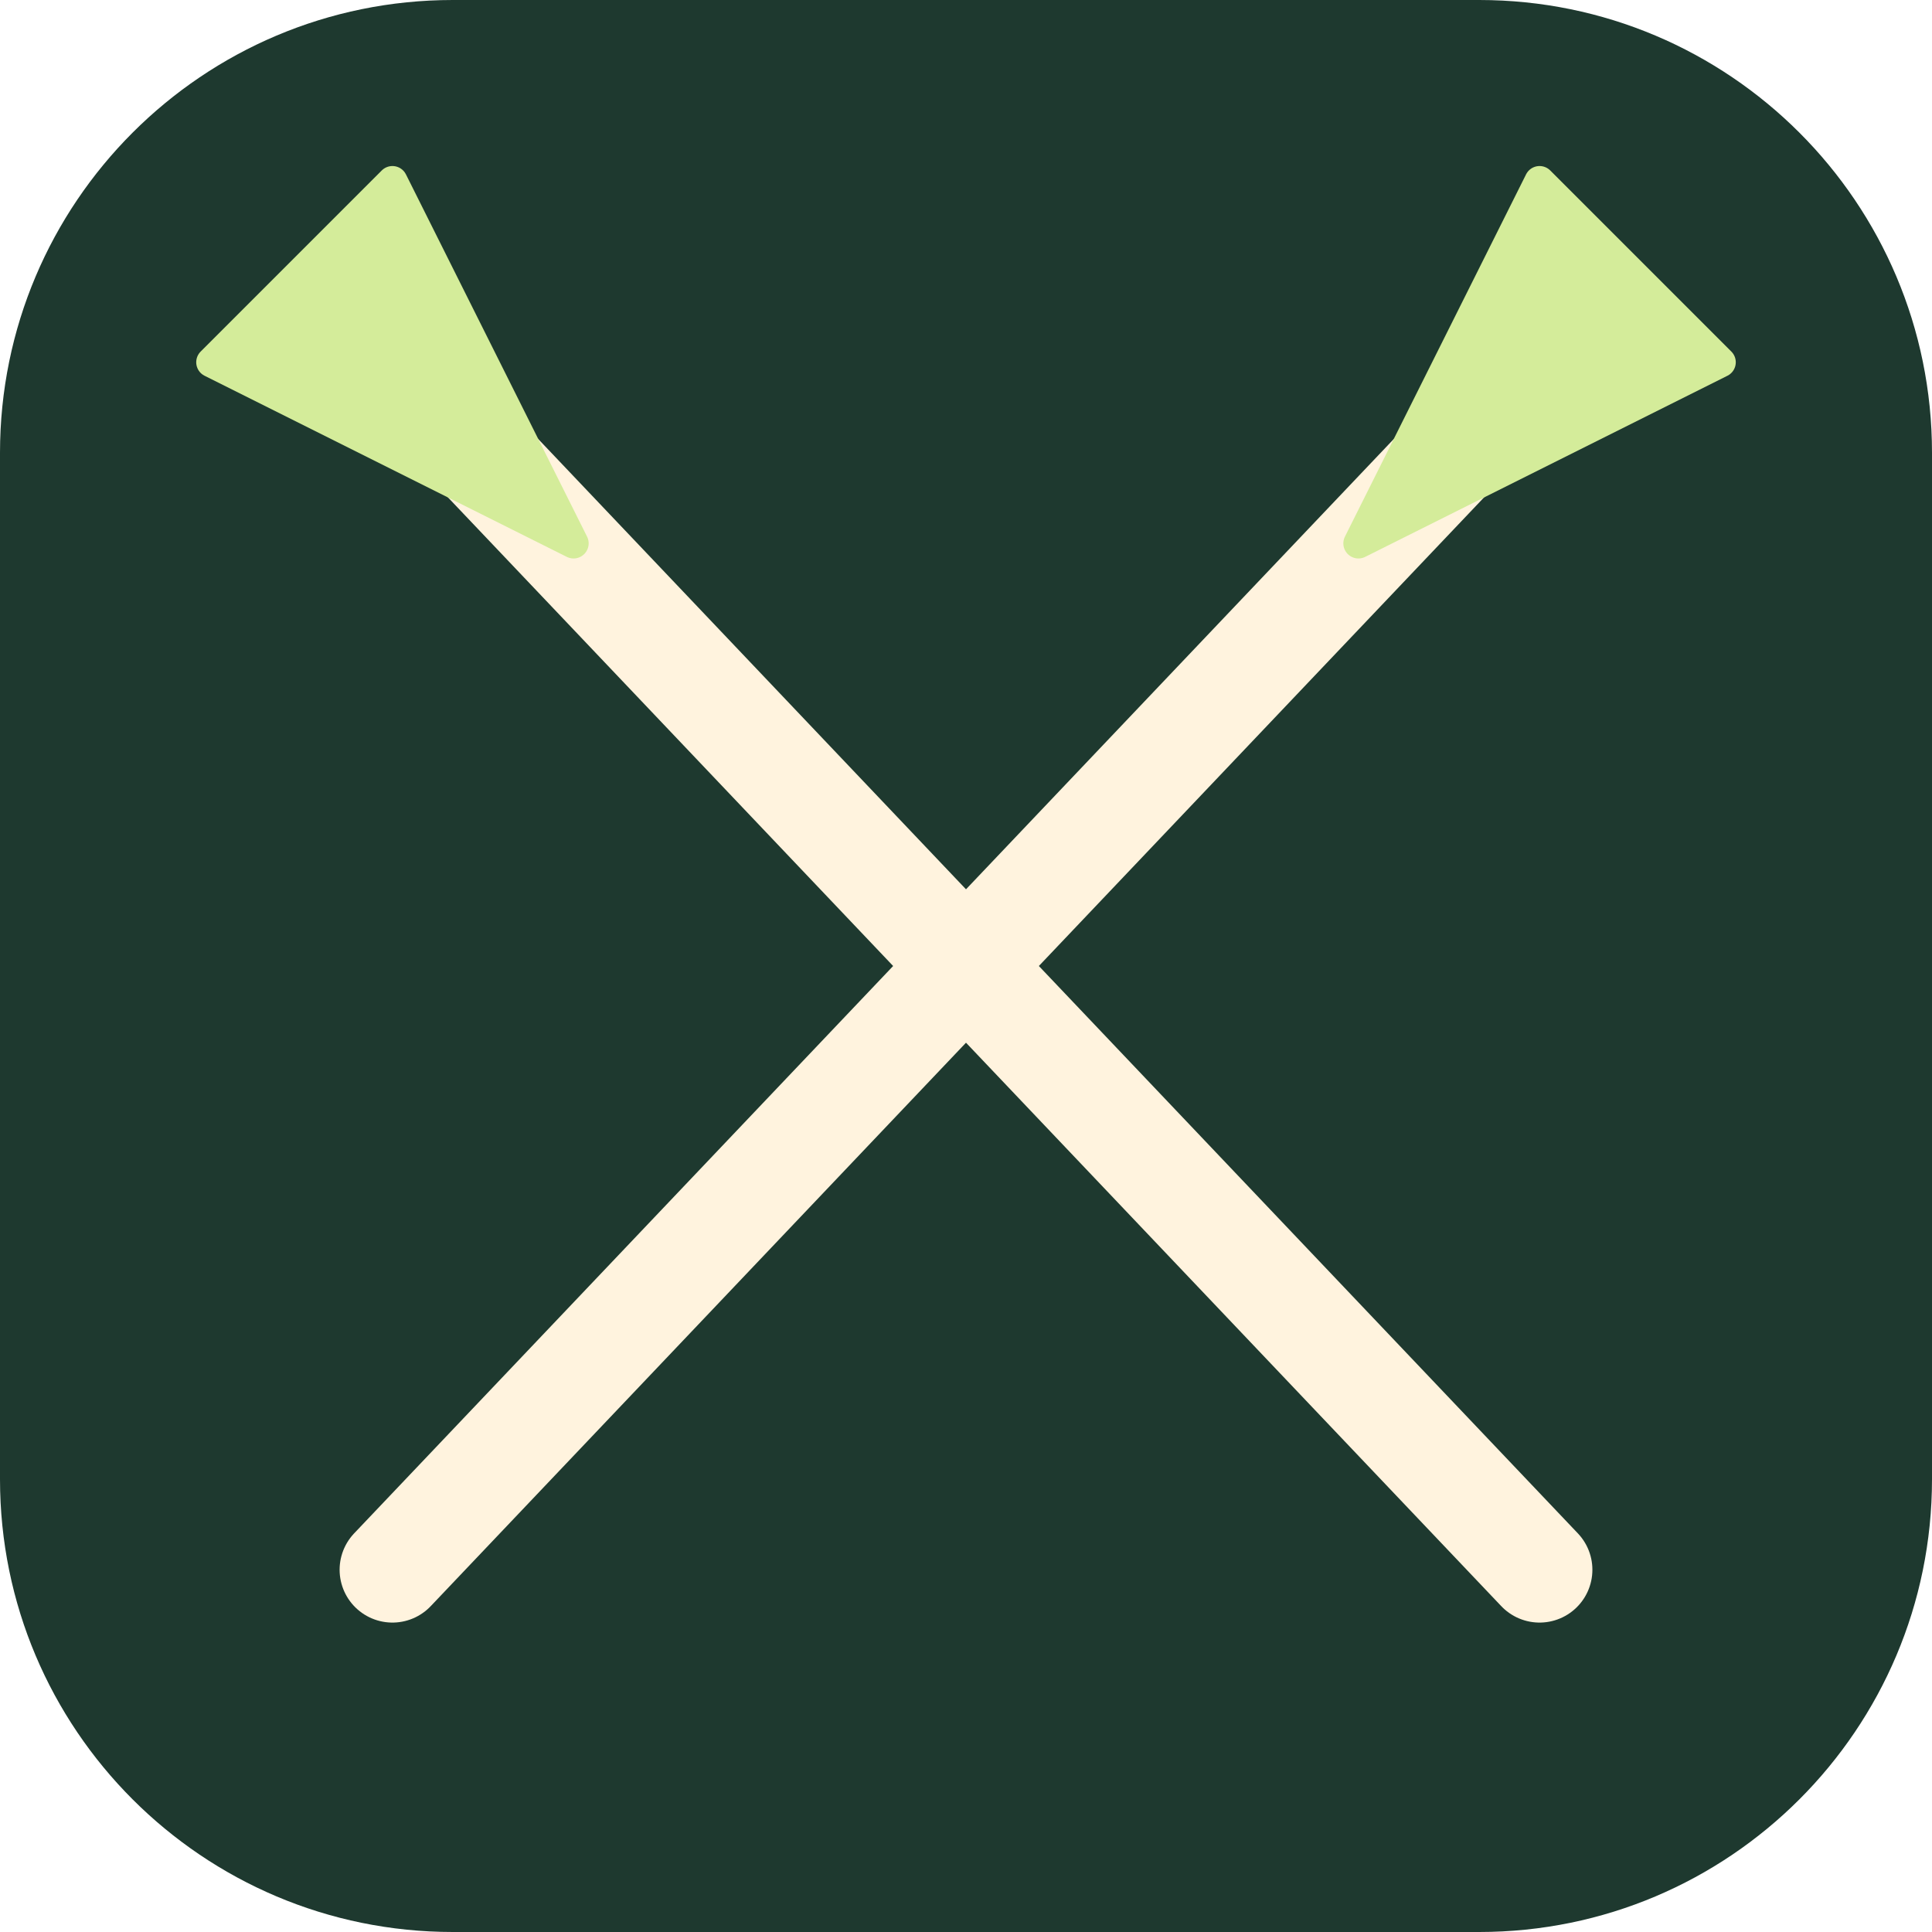
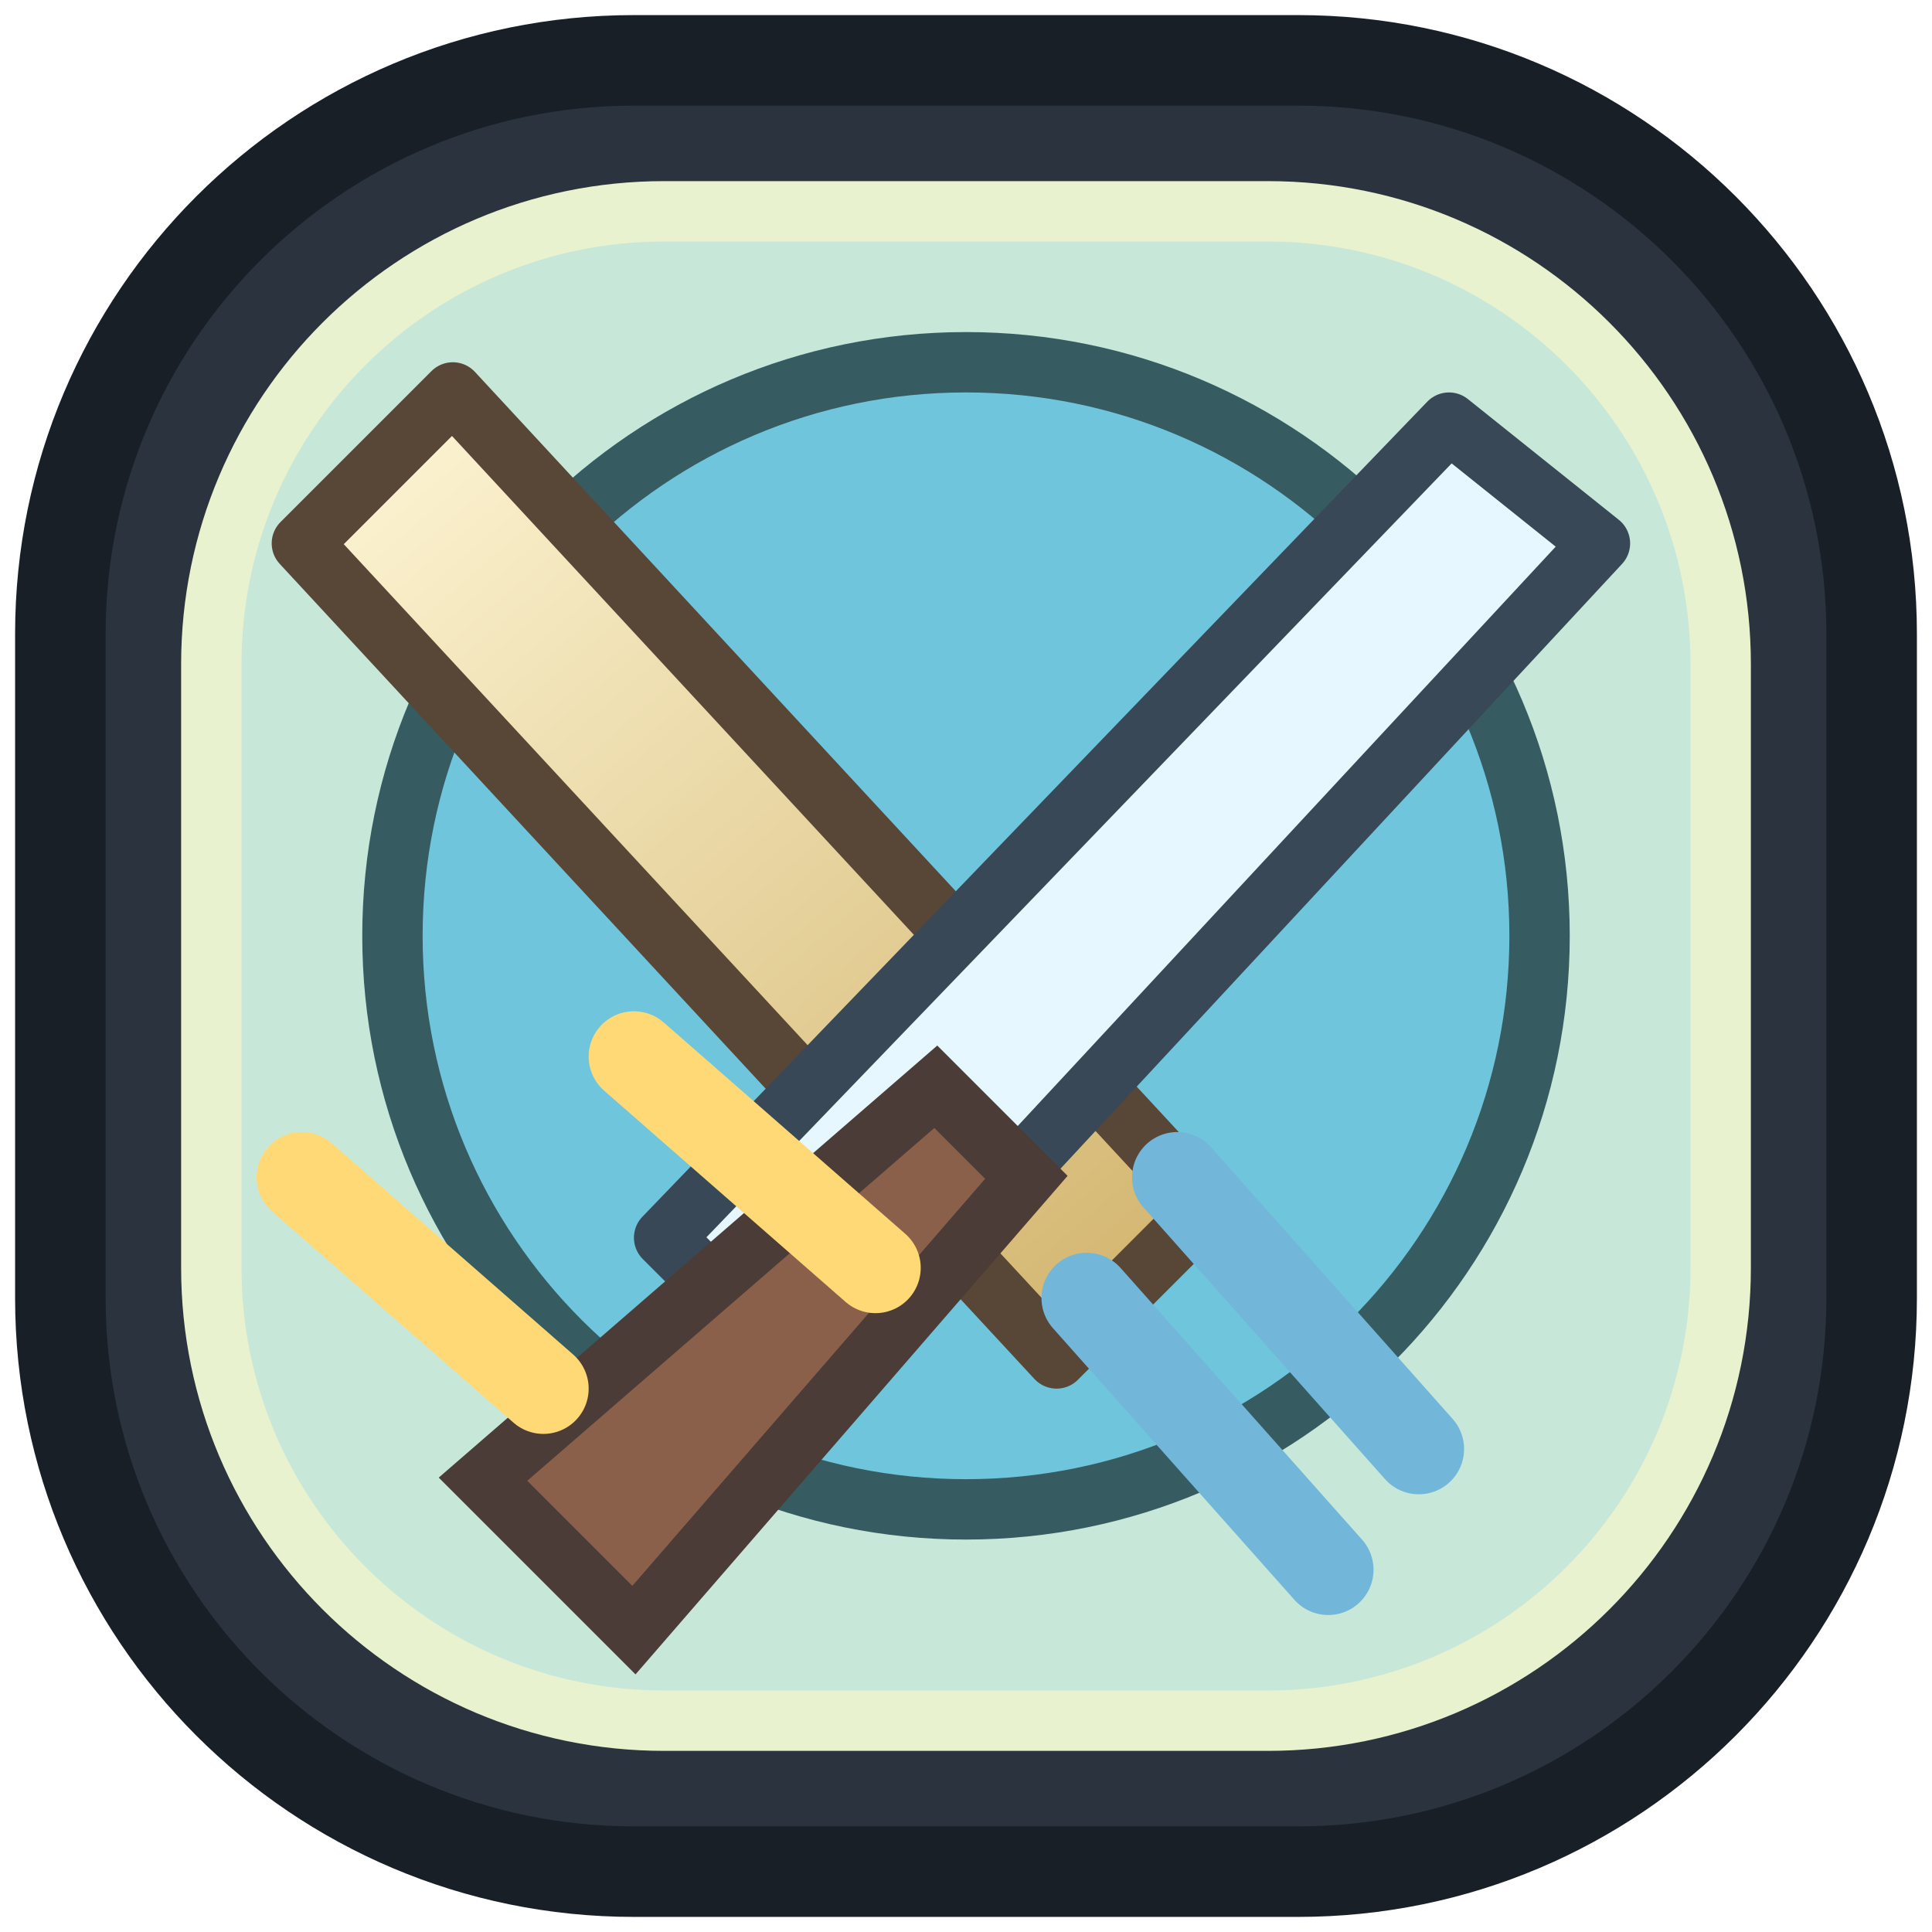
<svg xmlns="http://www.w3.org/2000/svg" viewBox="0 0 64 64">
-   <rect width="64" height="64" rx="15" fill="#1e392f" />
-   <path d="m13 12 38 40M51 12 13 52" stroke="#fff3de" stroke-width="3.5" stroke-linecap="round" />
-   <path d="m13 6 6 12-12-6 6-6Zm38 0-6 12 12-6-6-6Z" fill="#d4ec9a" stroke="#d4ec9a" stroke-linejoin="round" />
+   <defs>
+     <linearGradient id="g" x2=".8" y2="1">
+       <stop stop-color="#fff8d9" />
+       <stop offset="1" stop-color="#d4b772" />
+     </linearGradient>
+   </defs>
+   <rect x="2" y="2" width="60" height="60" rx="19" fill="#2b343e" stroke="#181f27" stroke-width="3" />
+   <rect x="7" y="7" width="50" height="50" rx="15" fill="#c7e8d9" stroke="#e9f2cf" stroke-width="2" />
+   <circle cx="32" cy="31" r="19" fill="#6fc6dc" stroke="#365c62" stroke-width="2" />
+   <path d="m15 13 25 27-5 5L10 18Z" fill="url(#g)" stroke="#584637" stroke-width="2" stroke-linejoin="round" />
+   <path d="m48 14-26 27 5 5 26-28Z" fill="#e6f7ff" stroke="#384857" stroke-width="2" stroke-linejoin="round" />
+   <path d="m31 36 3 3-13 15-5-5Z" fill="#8a604b" stroke="#4b3c37" stroke-width="2" />
+   <path d="m29 42-8-7m-3 11-8-7" stroke="#ffd975" stroke-width="3" stroke-linecap="round" />
+   <path d="m36 43 8 9m-5-13 8 9" stroke="#72b7d9" stroke-width="3" stroke-linecap="round" />
</svg>
